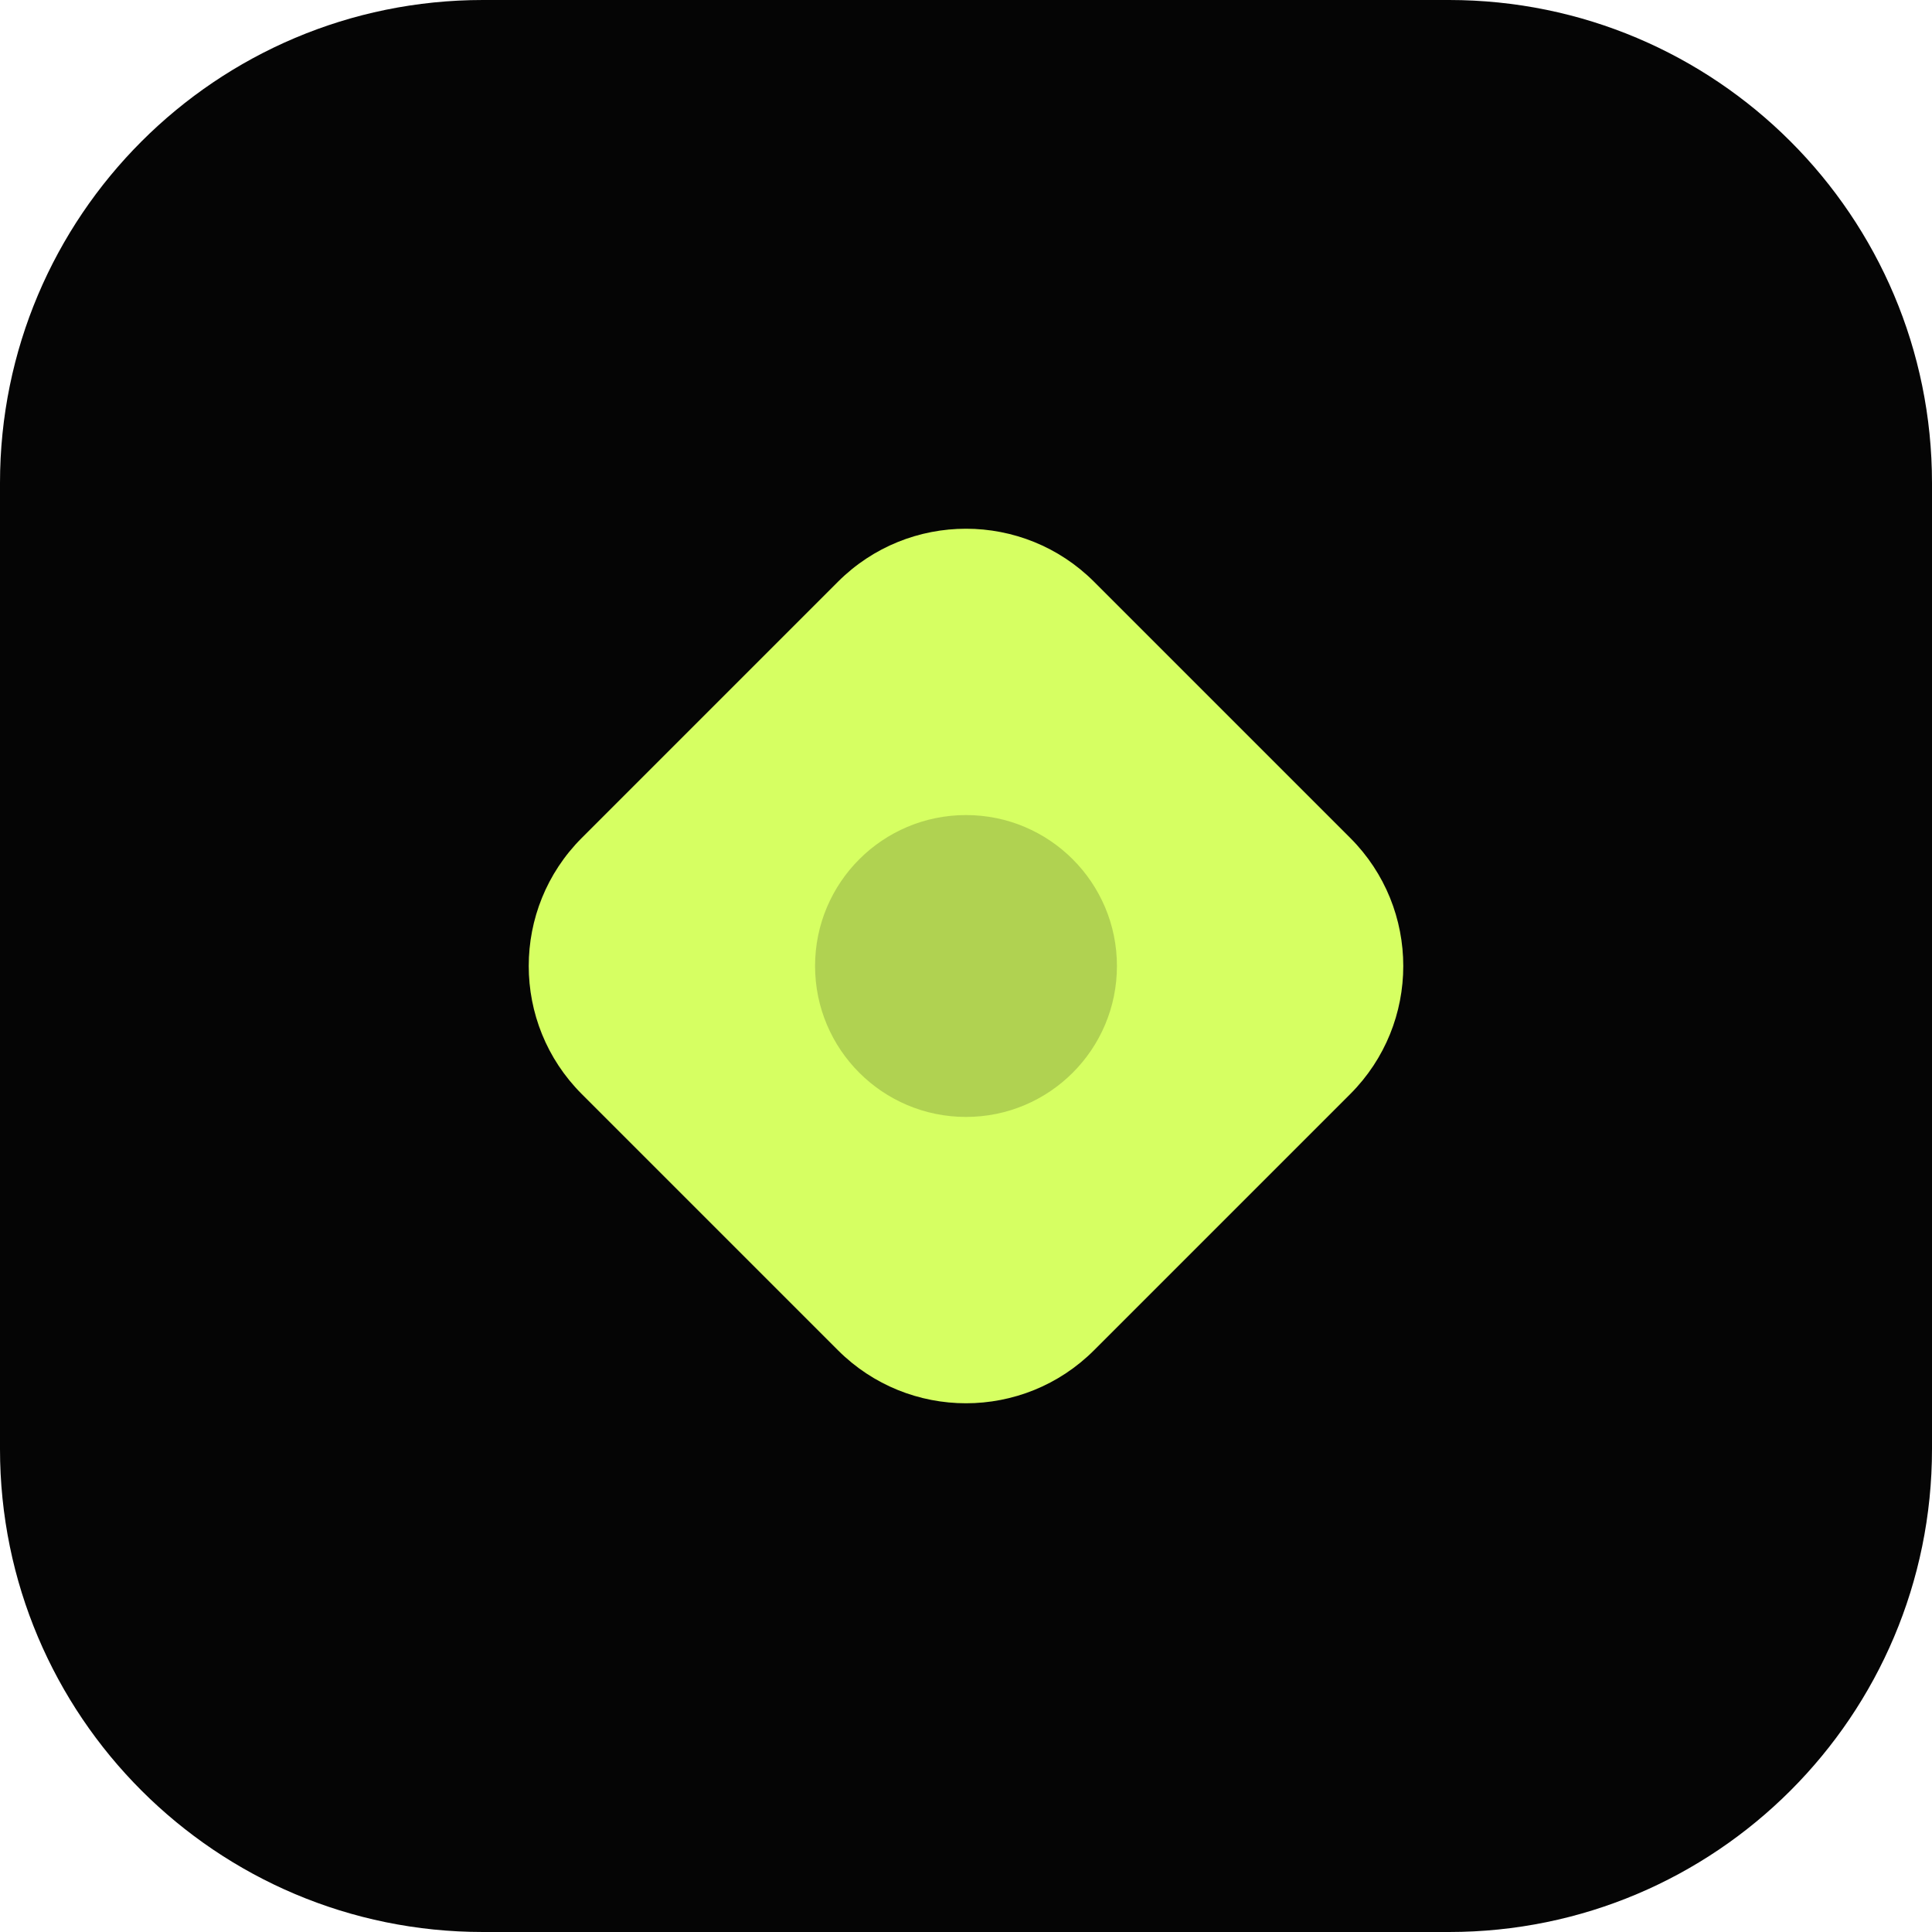
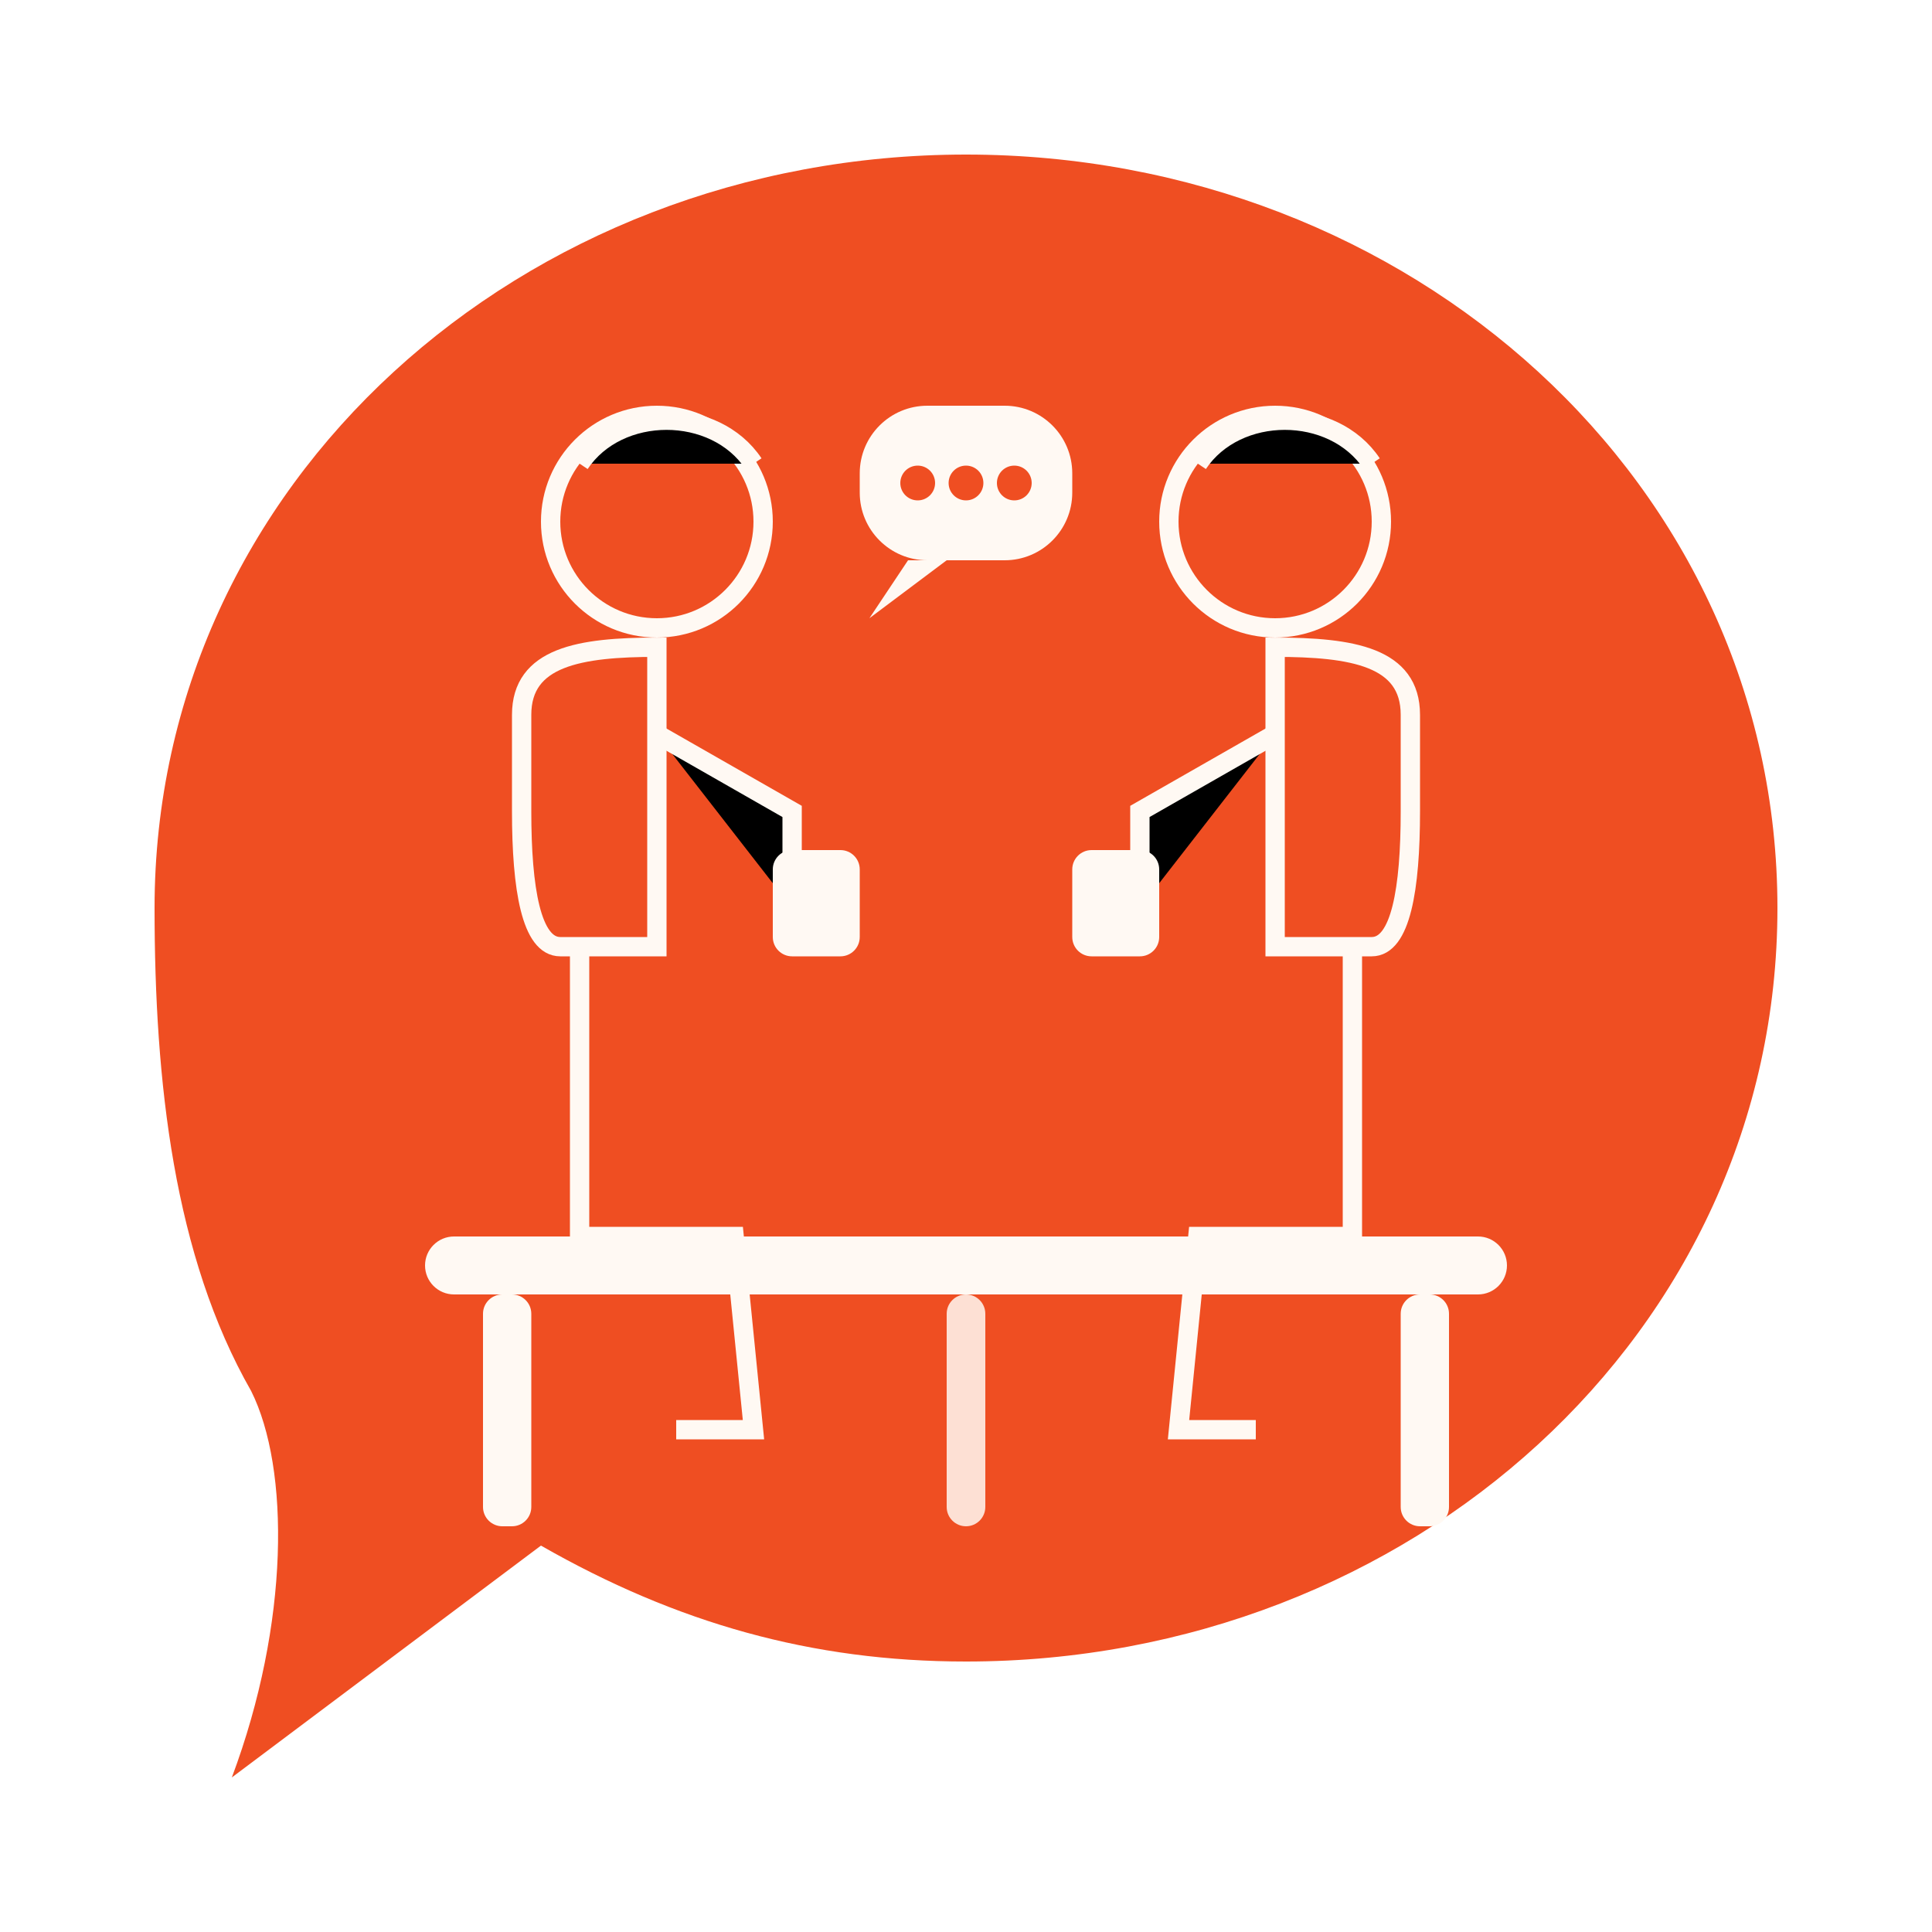
- <svg xmlns="http://www.w3.org/2000/svg" viewBox="0 0 64 64" role="img" aria-labelledby="title">
-   <rect width="64" height="64" rx="16" fill="#050505" />
-   <rect x="20" y="20" width="24" height="24" rx="6" transform="rotate(45 32 32)" fill="#d6ff62" />
-   <circle cx="32" cy="32" r="5" fill="#050505" opacity=".18" />
+ <svg xmlns="http://www.w3.org/2000/svg" viewBox="0 0 100 100" role="img" aria-labelledby="title">
+   <path d="M 50 8         C 73 8, 92 25, 92 47         C 92 69, 73 86, 50 86         C 42 86, 35 84, 28 80         L 12 92         C 15 84, 15 76, 13 72         C 9 65, 8 56, 8 47         C 8 25, 27 8, 50 8 Z" fill="#EF4E22" />
+   <rect x="22" y="64" width="56" height="3" rx="1.5" fill="#FFF9F3" />
+   <rect x="25" y="67" width="2.5" height="12" rx="1" fill="#FFF9F3" />
+   <rect x="49" y="67" width="2" height="12" rx="1" fill="#FFF9F3" opacity="0.85" />
+   <rect x="72.5" y="67" width="2.5" height="12" rx="1" fill="#FFF9F3" />
+   <circle cx="34" cy="27" r="5.5" stroke="#FFF9F3" strokeWidth="2.5" fill="none" />
+   <path d="M 30 24 C 32 21, 37 21, 39 24" stroke="#FFF9F3" strokeWidth="2" strokeLinecap="round" />
+   <path d="M 34 33.5 L 34 49 L 29 49 C 27.5 49, 27 46, 27 42 L 27 37 C 27 34, 30 33.5, 34 33.5 Z" stroke="#FFF9F3" strokeWidth="2.2" strokeLinejoin="round" fill="none" />
+   <path d="M 34 38 L 41 42 L 41 47" stroke="#FFF9F3" strokeWidth="2.2" strokeLinecap="round" strokeLinejoin="round" />
+   <rect x="40" y="44" width="4.5" height="5.5" rx="1" fill="#FFF9F3" />
+   <path d="M 30 49 L 30 64 L 38 64 L 39 74 L 35 74" stroke="#FFF9F3" strokeWidth="2.2" strokeLinecap="round" strokeLinejoin="round" fill="none" />
+   <circle cx="66" cy="27" r="5.5" stroke="#FFF9F3" strokeWidth="2.5" fill="none" />
+   <path d="M 62 24 C 64 21, 69 21, 71 24" stroke="#FFF9F3" strokeWidth="2" strokeLinecap="round" />
+   <path d="M 66 33.5 L 66 49 L 71 49 C 72.5 49, 73 46, 73 42 L 73 37 C 73 34, 70 33.5, 66 33.5 Z" stroke="#FFF9F3" strokeWidth="2.2" strokeLinejoin="round" fill="none" />
+   <path d="M 66 38 L 59 42 L 59 47" stroke="#FFF9F3" strokeWidth="2.2" strokeLinecap="round" strokeLinejoin="round" />
+   <rect x="55.5" y="44" width="4.5" height="5.5" rx="1" fill="#FFF9F3" />
+   <path d="M 70 49 L 70 64 L 62 64 L 61 74 L 65 74" stroke="#FFF9F3" strokeWidth="2.2" strokeLinecap="round" strokeLinejoin="round" fill="none" />
+   <rect x="44.5" y="21" width="11" height="8" rx="3.5" fill="#FFF9F3" />
+   <path d="M 47 29 L 45 32 L 49 29 Z" fill="#FFF9F3" />
+   <circle cx="47.5" cy="25" r="0.9" fill="#EF4E22" />
+   <circle cx="50" cy="25" r="0.9" fill="#EF4E22" />
+   <circle cx="52.5" cy="25" r="0.9" fill="#EF4E22" />
</svg>
